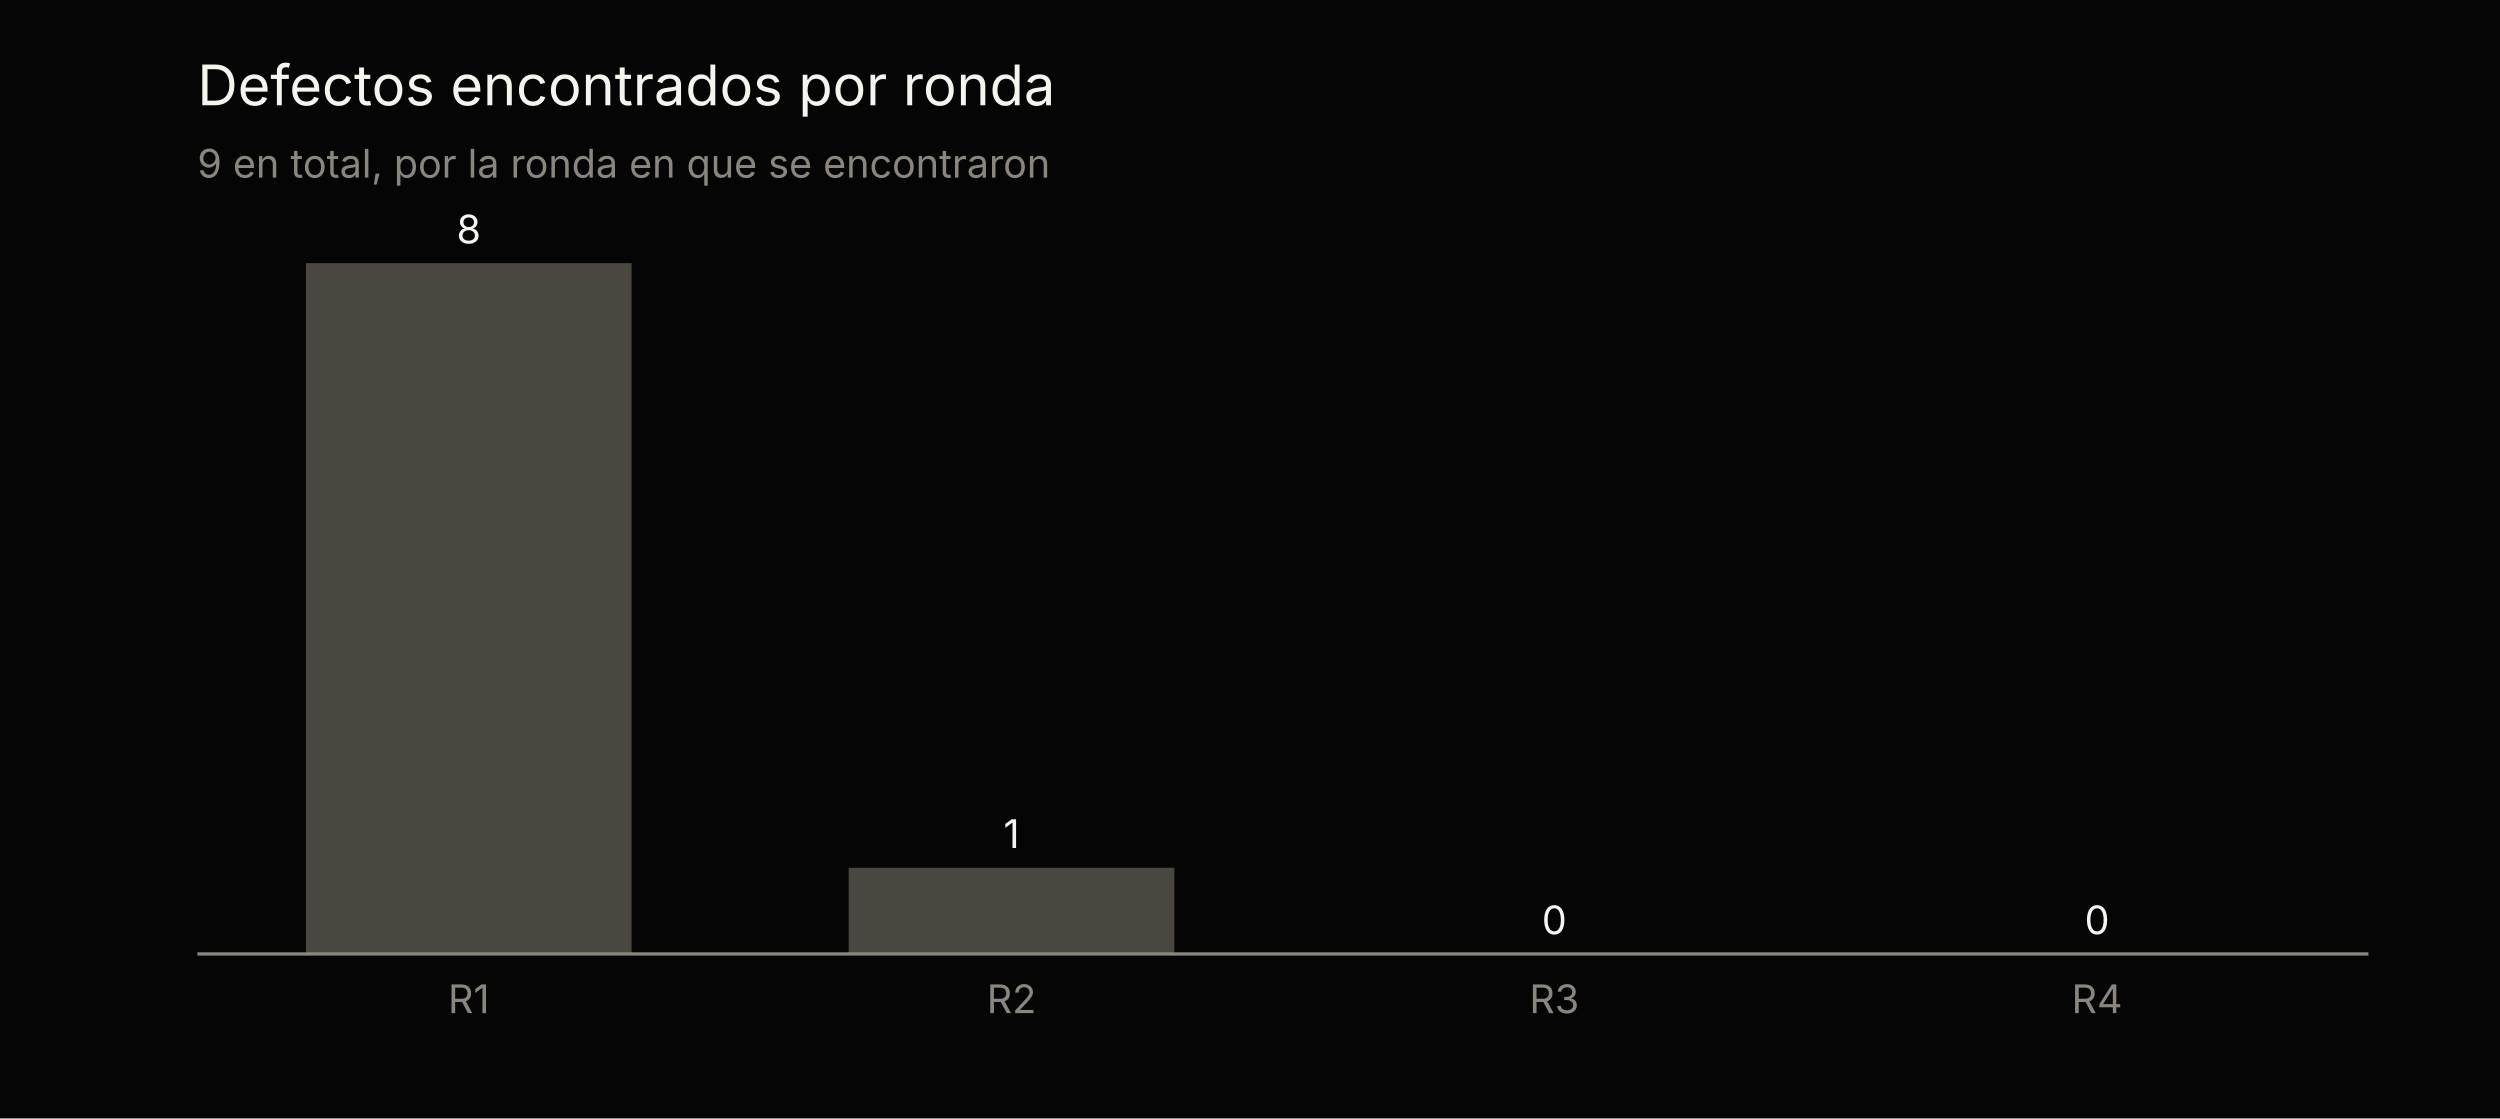
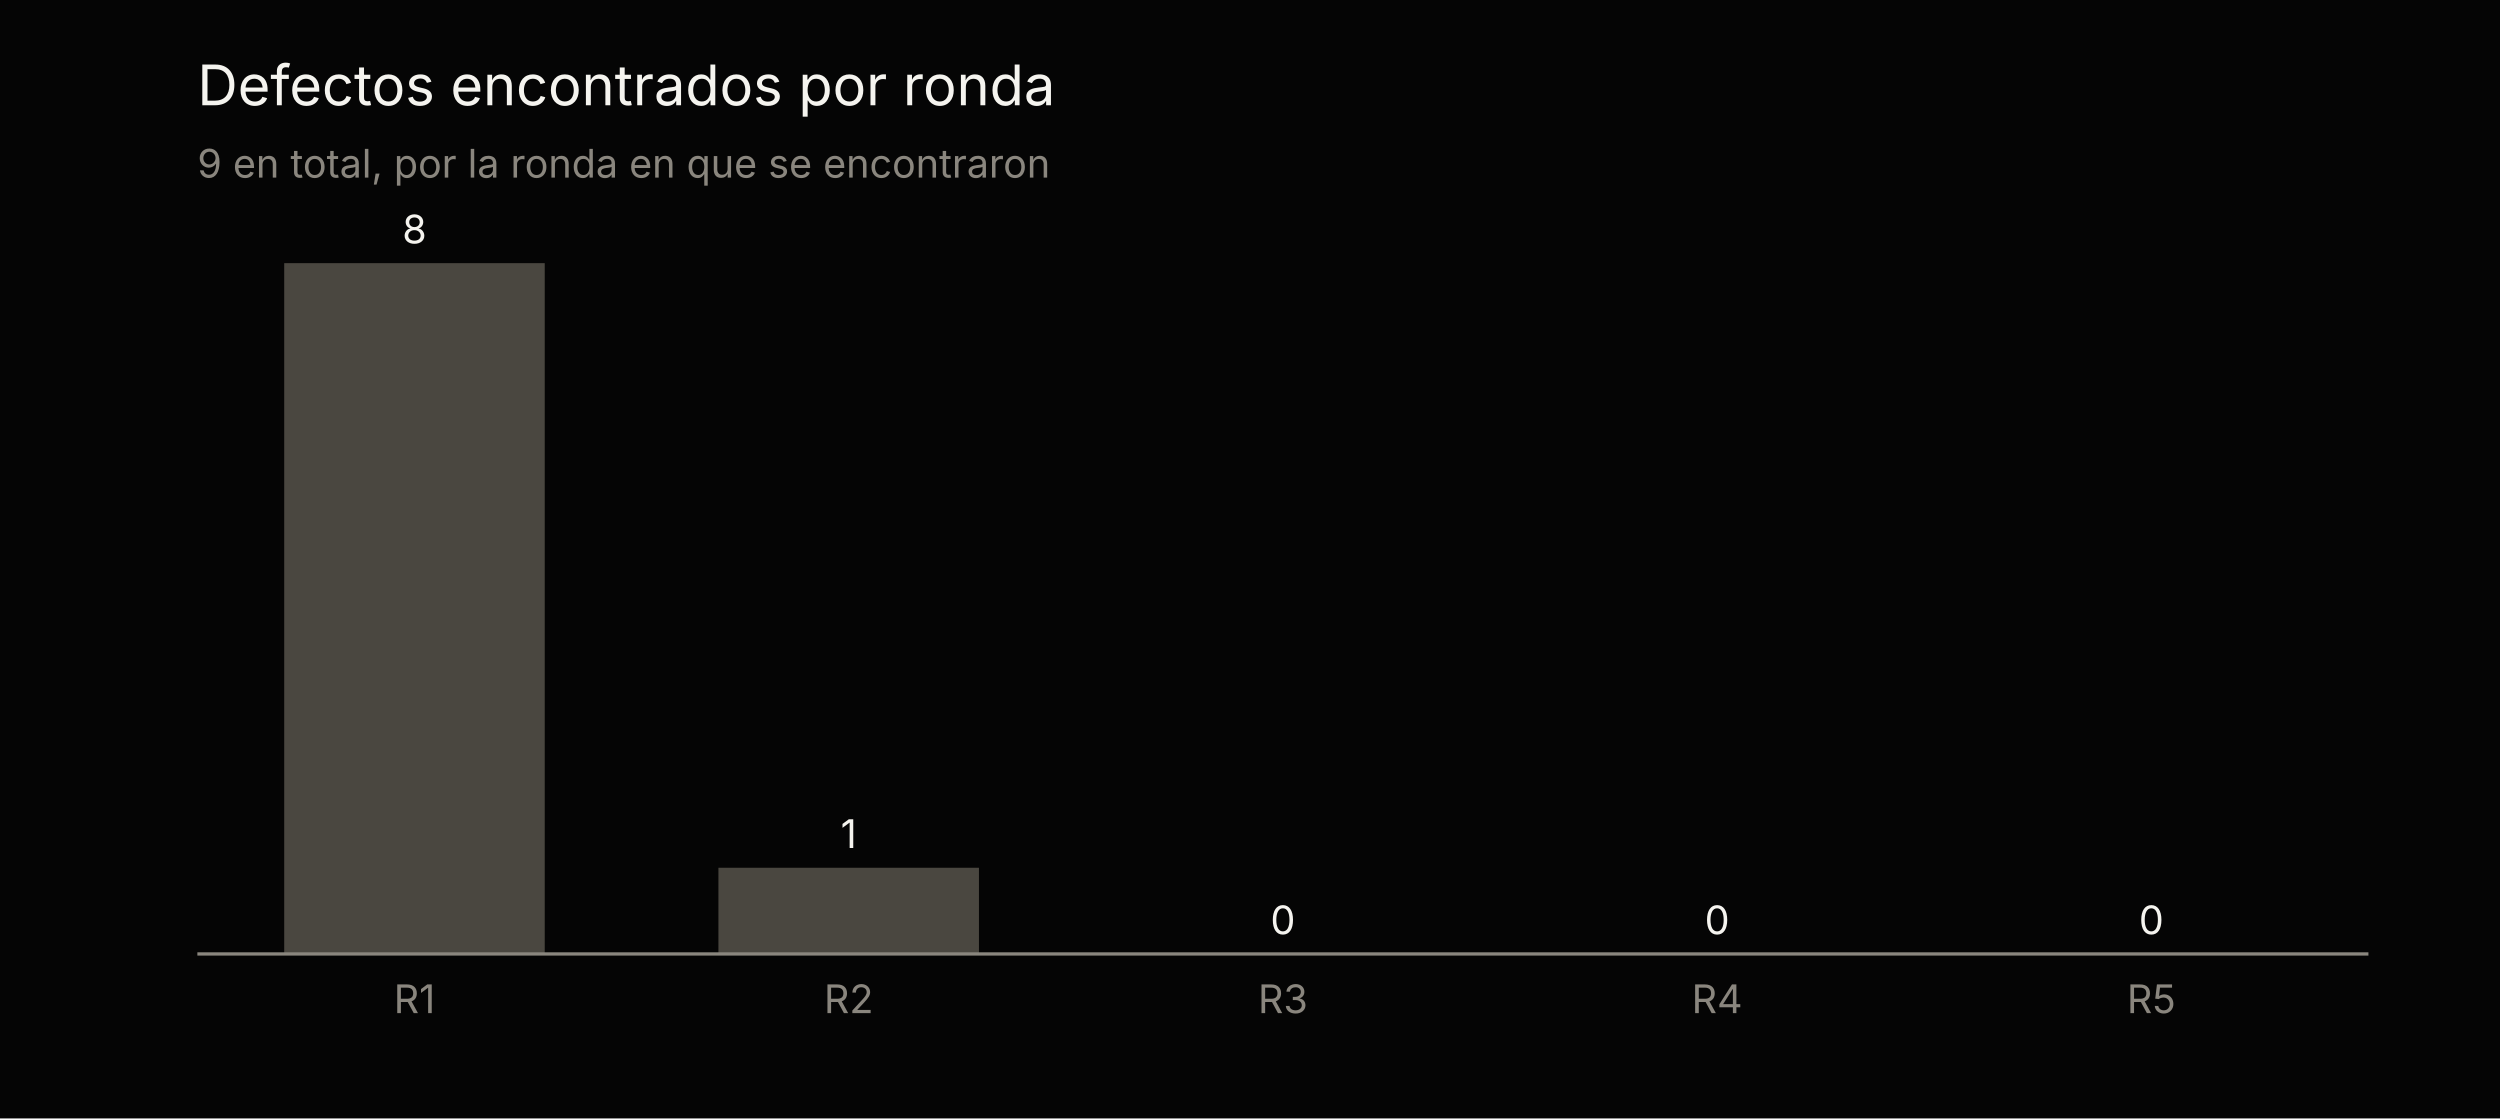
<svg xmlns="http://www.w3.org/2000/svg" viewBox="0 0 760 340" font-family="Inter, Arial, sans-serif" font-size="12">
  <rect width="760" height="340" fill="#050505" />
  <text x="60" y="32" font-size="17" fill="#f5f4ef">Defectos encontrados por ronda</text>
  <text x="60" y="54" fill="#8a867e">9 en total, por la ronda en que se encontraron</text>
-   <rect x="93.0" y="80.0" width="99.0" height="210.0" fill="#4a4740" />
-   <text x="142.5" y="74.0" text-anchor="middle" fill="#f5f4ef">8</text>
-   <text x="142.5" y="308" text-anchor="middle" fill="#8a867e">R1</text>
-   <rect x="258.0" y="263.8" width="99.0" height="26.2" fill="#4a4740" />
-   <text x="307.5" y="257.8" text-anchor="middle" fill="#f5f4ef">1</text>
-   <text x="307.5" y="308" text-anchor="middle" fill="#8a867e">R2</text>
-   <rect x="423.0" y="290.0" width="99.0" height="0.0" fill="#4a4740" />
-   <text x="472.5" y="284.0" text-anchor="middle" fill="#f5f4ef">0</text>
-   <text x="472.5" y="308" text-anchor="middle" fill="#8a867e">R3</text>
-   <rect x="588.0" y="290.0" width="99.0" height="0.0" fill="#d5a84b" />
-   <text x="637.5" y="284.0" text-anchor="middle" fill="#f5f4ef">0</text>
-   <text x="637.5" y="308" text-anchor="middle" fill="#8a867e">R4</text>
+   <rect x="86.4" y="80.0" width="79.2" height="210.0" fill="#4a4740" />
+   <text x="126.0" y="74.0" text-anchor="middle" fill="#f5f4ef">8</text>
+   <text x="126.0" y="308" text-anchor="middle" fill="#8a867e">R1</text>
+   <rect x="218.4" y="263.8" width="79.2" height="26.2" fill="#4a4740" />
+   <text x="258.0" y="257.8" text-anchor="middle" fill="#f5f4ef">1</text>
+   <text x="258.0" y="308" text-anchor="middle" fill="#8a867e">R2</text>
+   <rect x="350.4" y="290.0" width="79.2" height="0.0" fill="#4a4740" />
+   <text x="390.0" y="284.0" text-anchor="middle" fill="#f5f4ef">0</text>
+   <text x="390.0" y="308" text-anchor="middle" fill="#8a867e">R3</text>
+   <rect x="482.4" y="290.0" width="79.2" height="0.0" fill="#4a4740" />
+   <text x="522.0" y="284.0" text-anchor="middle" fill="#f5f4ef">0</text>
+   <text x="522.0" y="308" text-anchor="middle" fill="#8a867e">R4</text>
+   <rect x="614.4" y="290.0" width="79.2" height="0.0" fill="#d5a84b" />
+   <text x="654.0" y="284.0" text-anchor="middle" fill="#f5f4ef">0</text>
+   <text x="654.0" y="308" text-anchor="middle" fill="#8a867e">R5</text>
  <line x1="60" x2="720" y1="290" y2="290" stroke="#8a867e" />
</svg>
